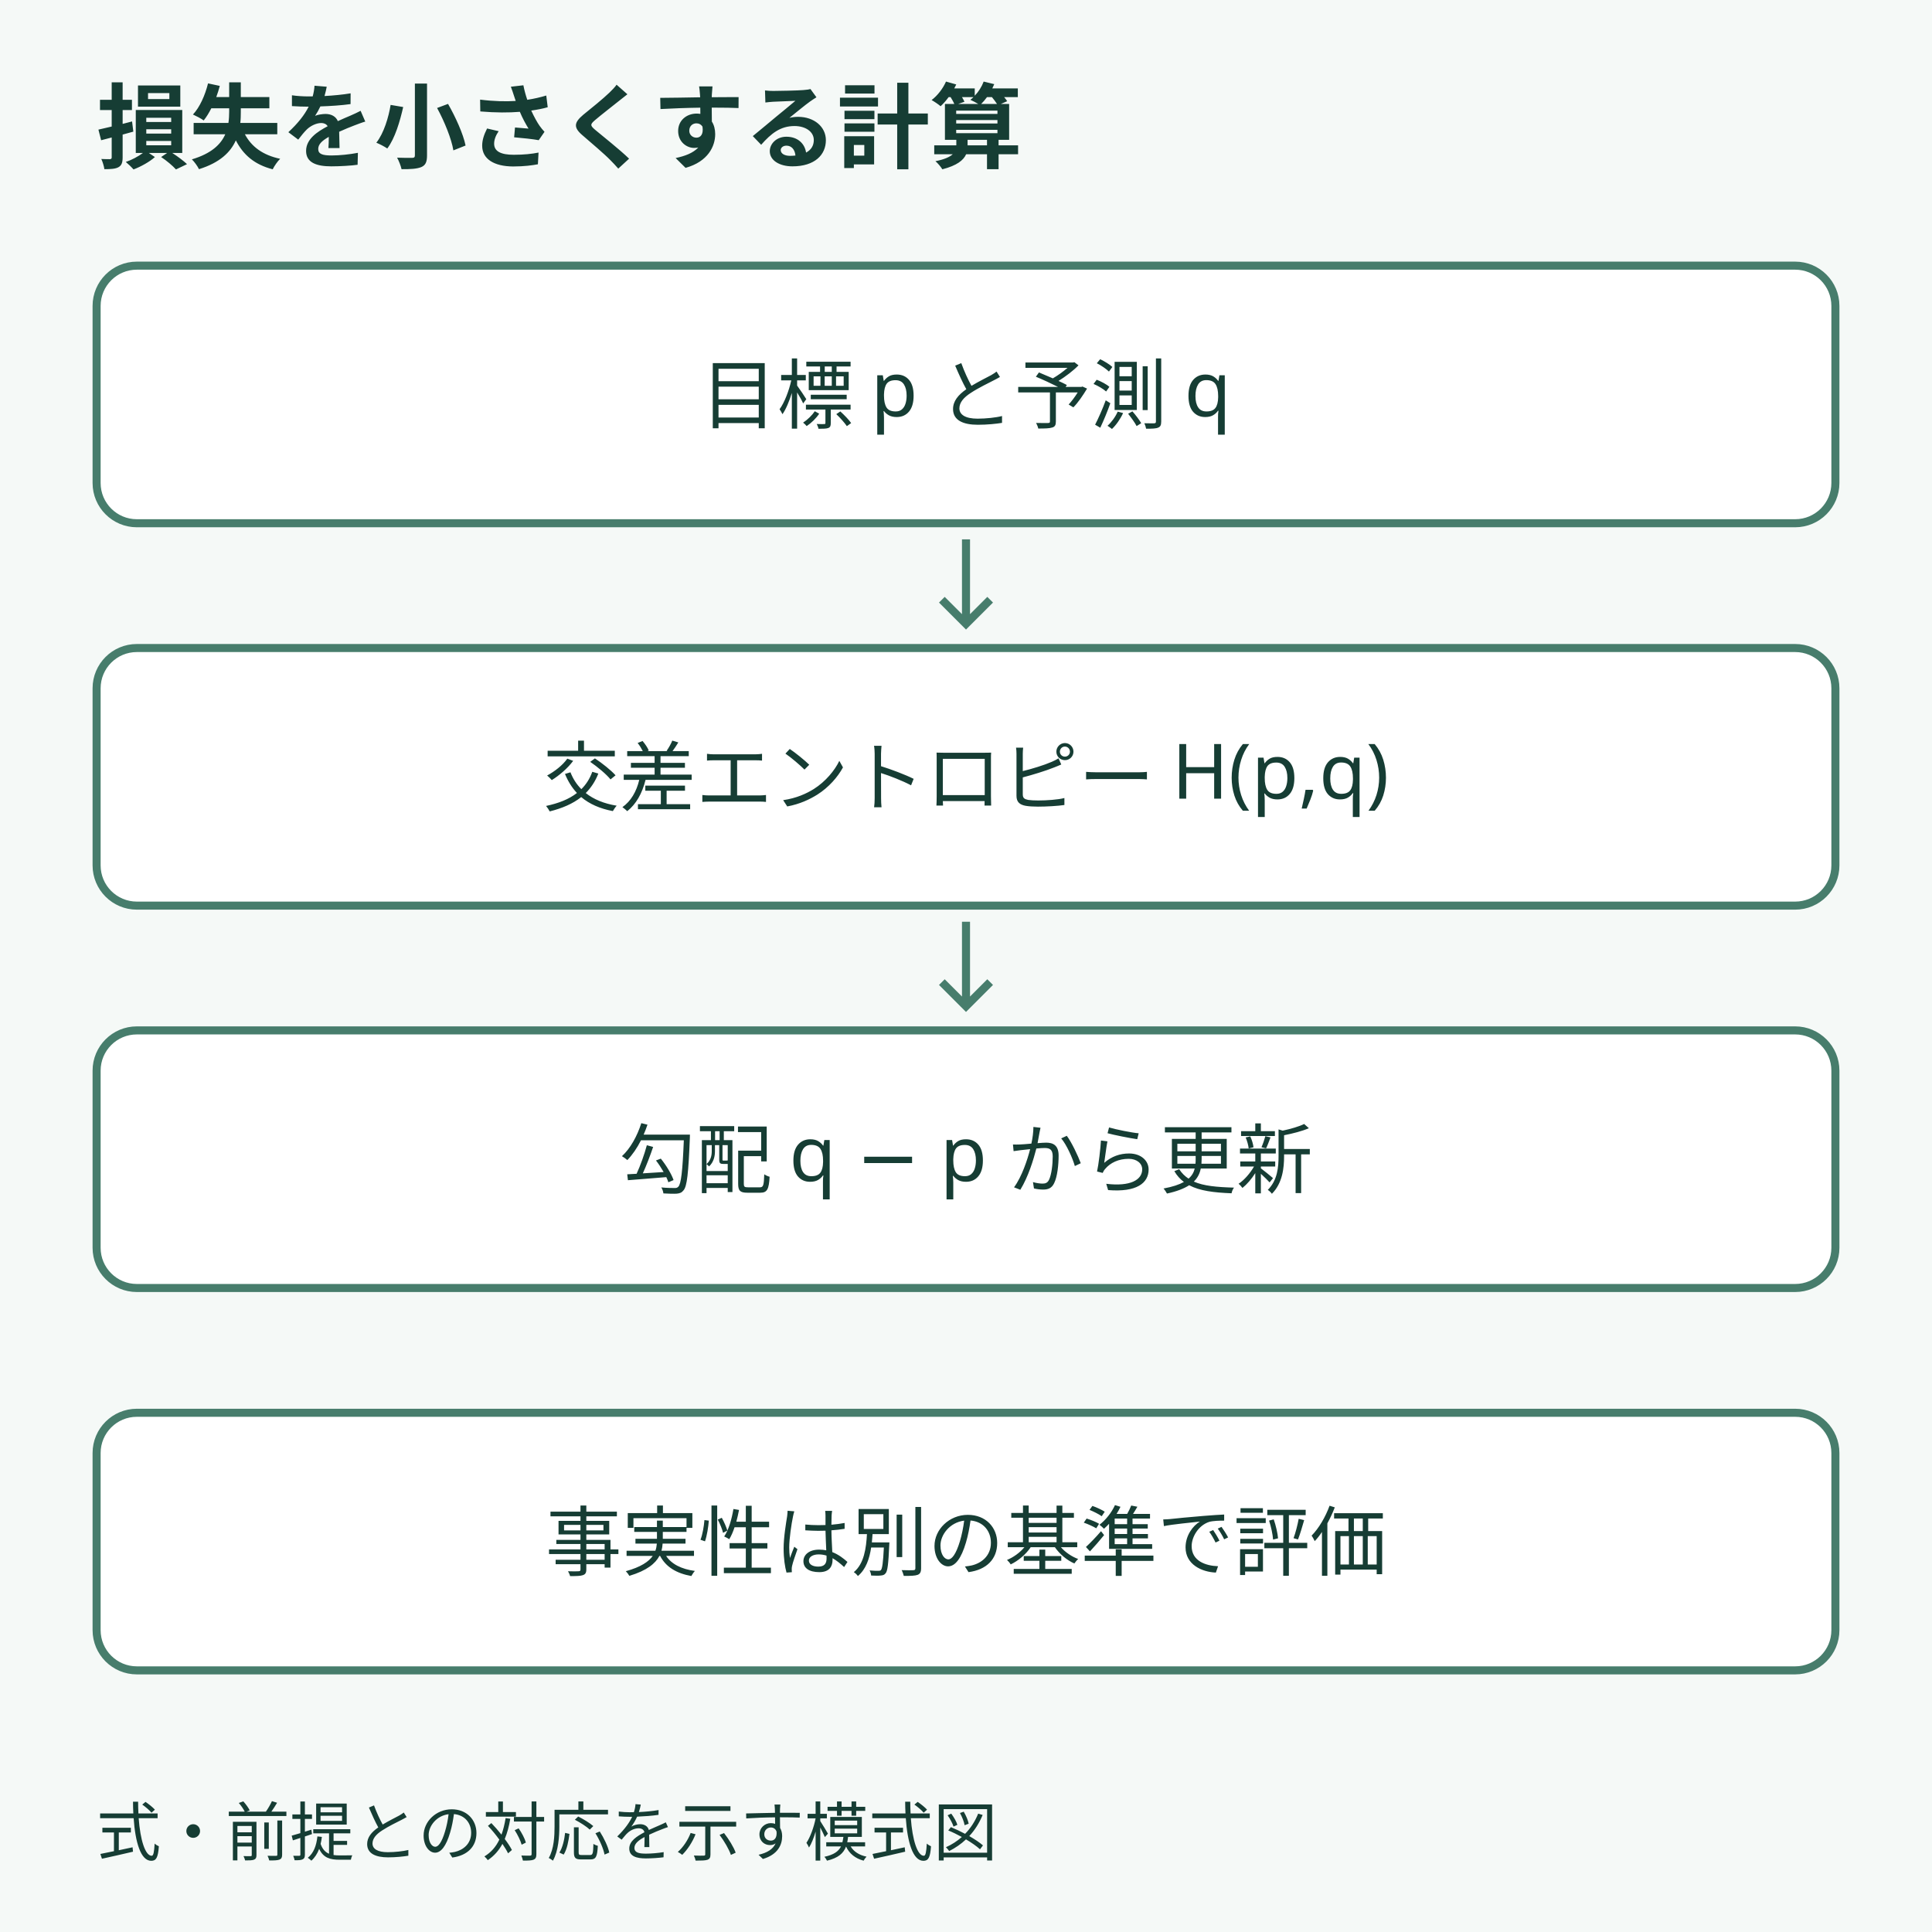
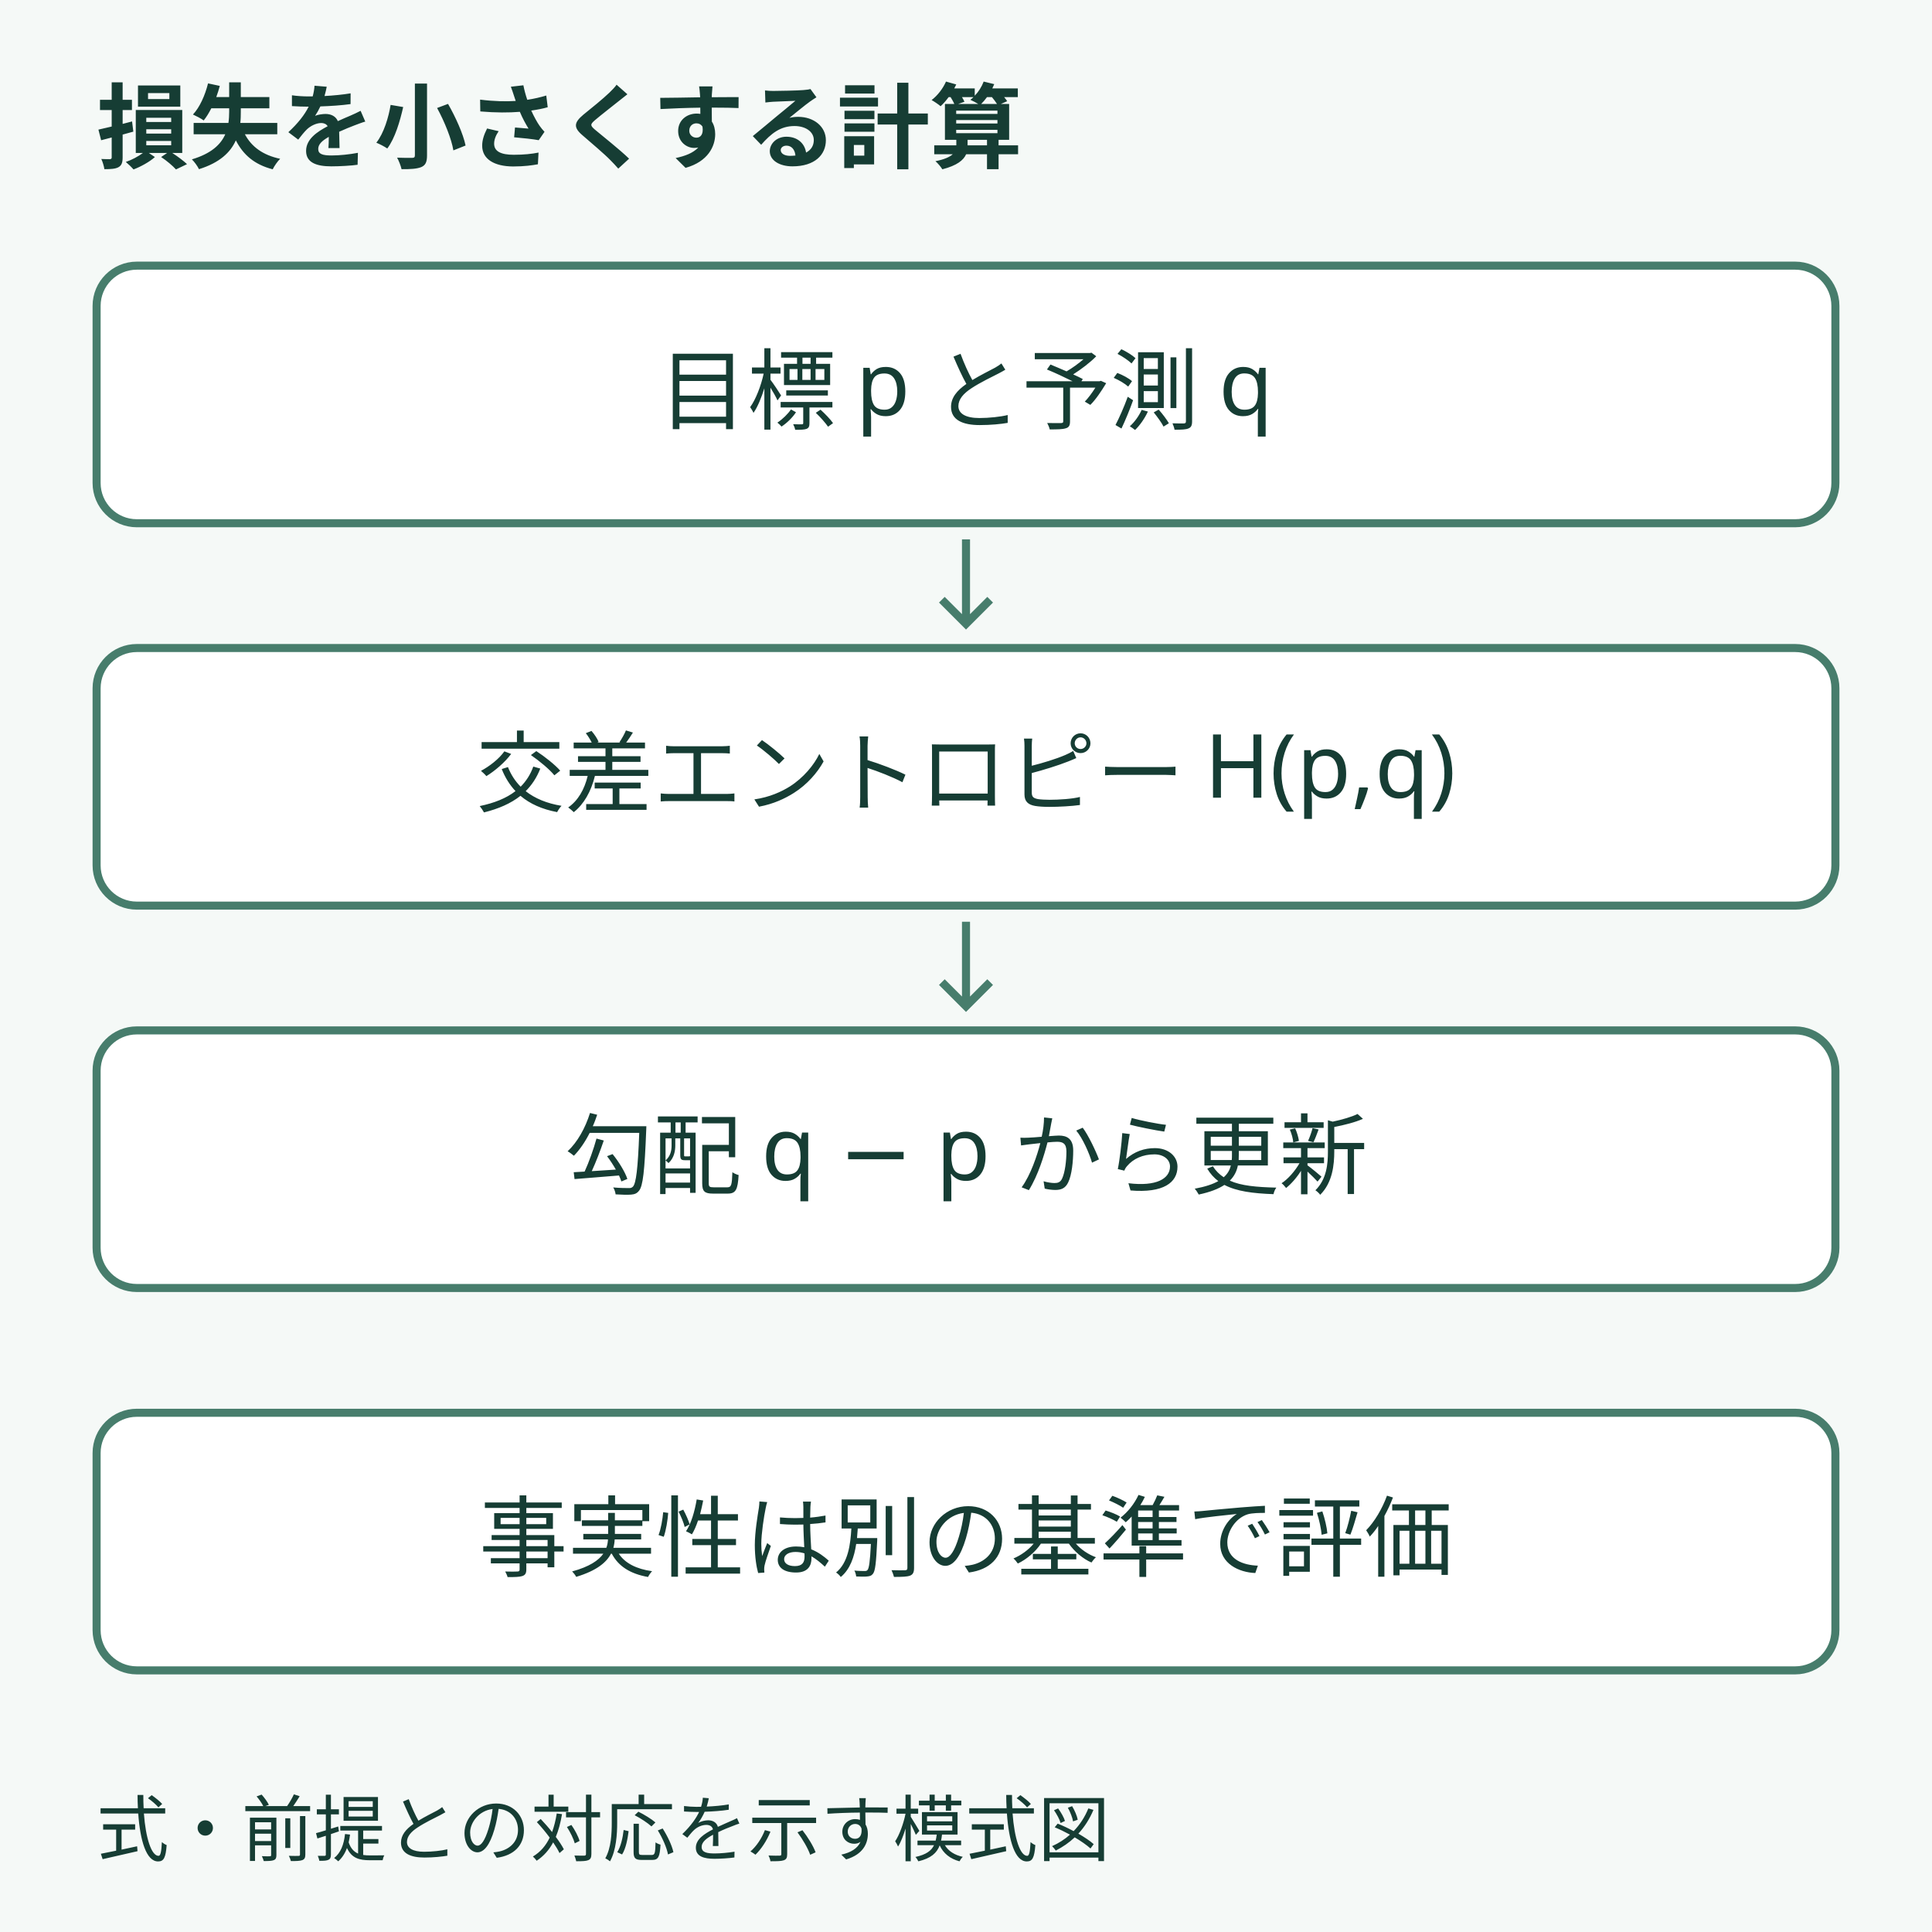
<svg xmlns="http://www.w3.org/2000/svg" width="480" height="480" viewBox="0 0 480 480" role="img" aria-labelledby="t d">
  <rect width="480" height="480" fill="#f5f9f7" />
  <g font-family="system-ui,sans-serif" fill="#163d34">
    <text x="24" y="40" font-size="23" font-weight="700">損失を小さくする計算</text>
    <rect x="24" y="66" width="432" height="64" rx="10" fill="#ffffff" stroke="#477d6c" stroke-width="2" />
-     <text x="240" y="105" text-anchor="middle" font-size="19">目標 p と予測 q</text>
+     <text x="240" y="105" text-anchor="middle" font-size="22">目標 p と予測 q</text>
    <path d="M240 134v21m-6-6 6 6 6-6" stroke="#477d6c" stroke-width="2" fill="none" />
    <rect x="24" y="161" width="432" height="64" rx="10" fill="#ffffff" stroke="#477d6c" stroke-width="2" />
-     <text x="240" y="200" text-anchor="middle" font-size="19">交差エントロピー H(p,q)</text>
+     <text x="240" y="200" text-anchor="middle" font-size="22">交差エントロピー H(p,q)</text>
    <path d="M240 229v21m-6-6 6 6 6-6" stroke="#477d6c" stroke-width="2" fill="none" />
    <rect x="24" y="256" width="432" height="64" rx="10" fill="#ffffff" stroke="#477d6c" stroke-width="2" />
-     <text x="240" y="295" text-anchor="middle" font-size="19">勾配 q − p から更新</text>
+     <text x="240" y="295" text-anchor="middle" font-size="22">勾配 q − p から更新</text>
    <rect x="24" y="351" width="432" height="64" rx="10" fill="#ffffff" stroke="#477d6c" stroke-width="2" />
-     <text x="240" y="390" text-anchor="middle" font-size="19">事実性は別の基準で評価</text>
-     <text x="24" y="461" font-size="16">式・前提との対応を示す模式図</text>
+     <text x="240" y="390" text-anchor="middle" font-size="22">事実性は別の基準で評価</text>
+     <text x="24" y="461" font-size="18">式・前提との対応を示す模式図</text>
  </g>
</svg>
